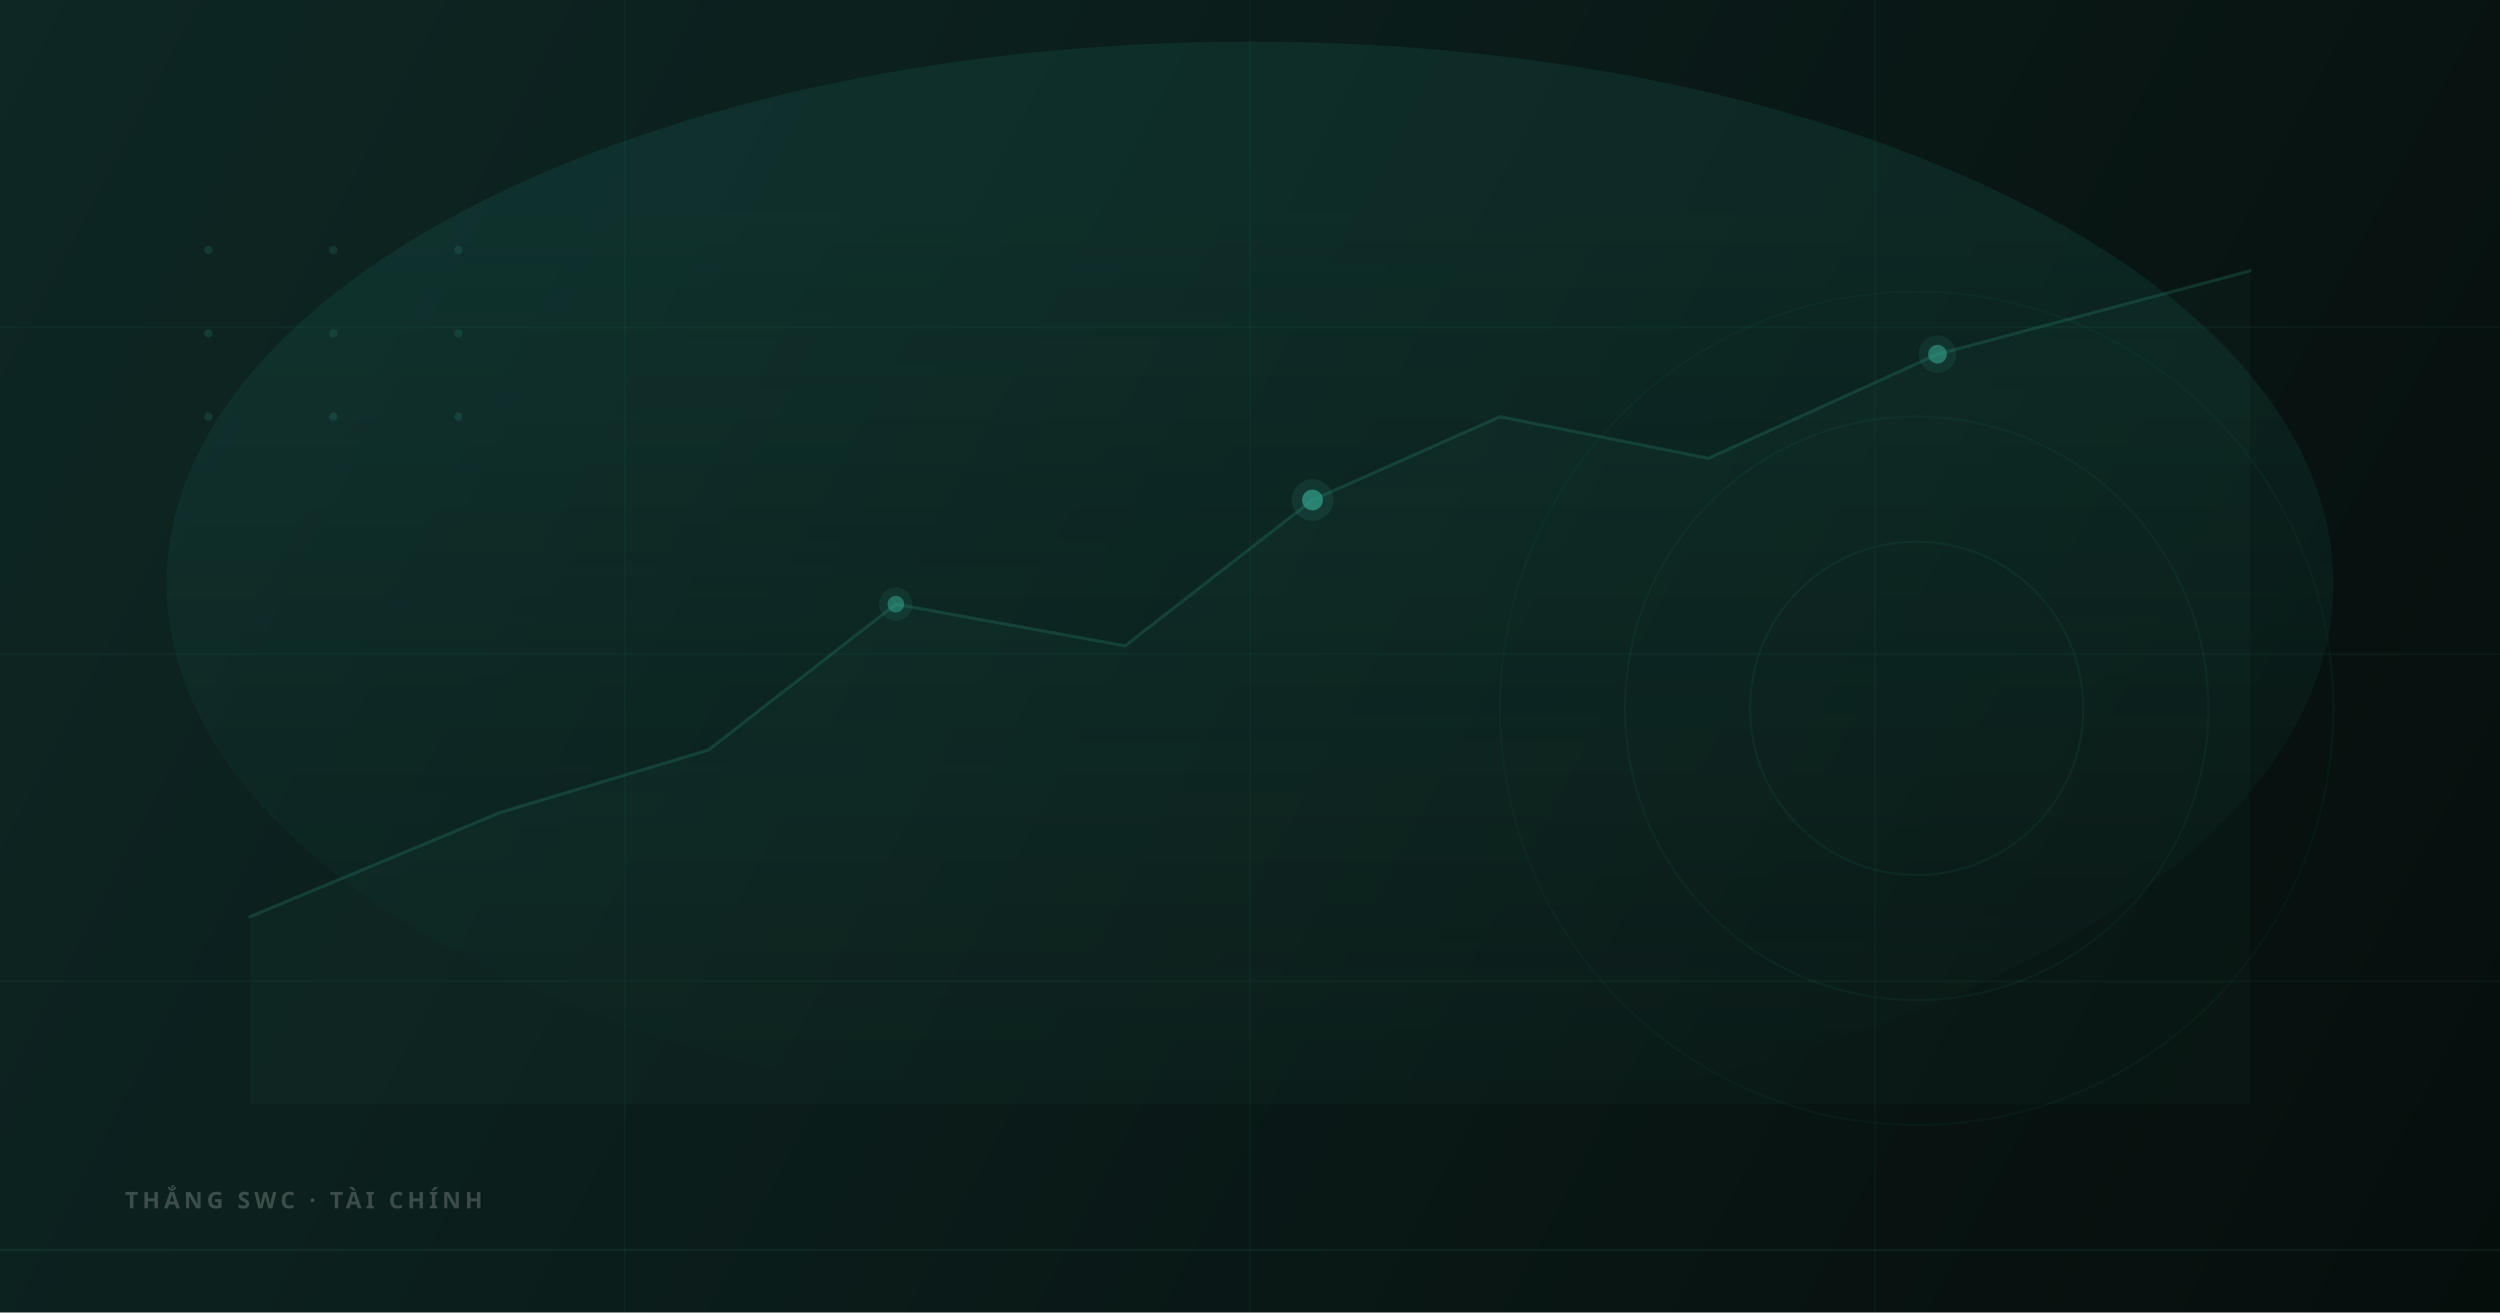
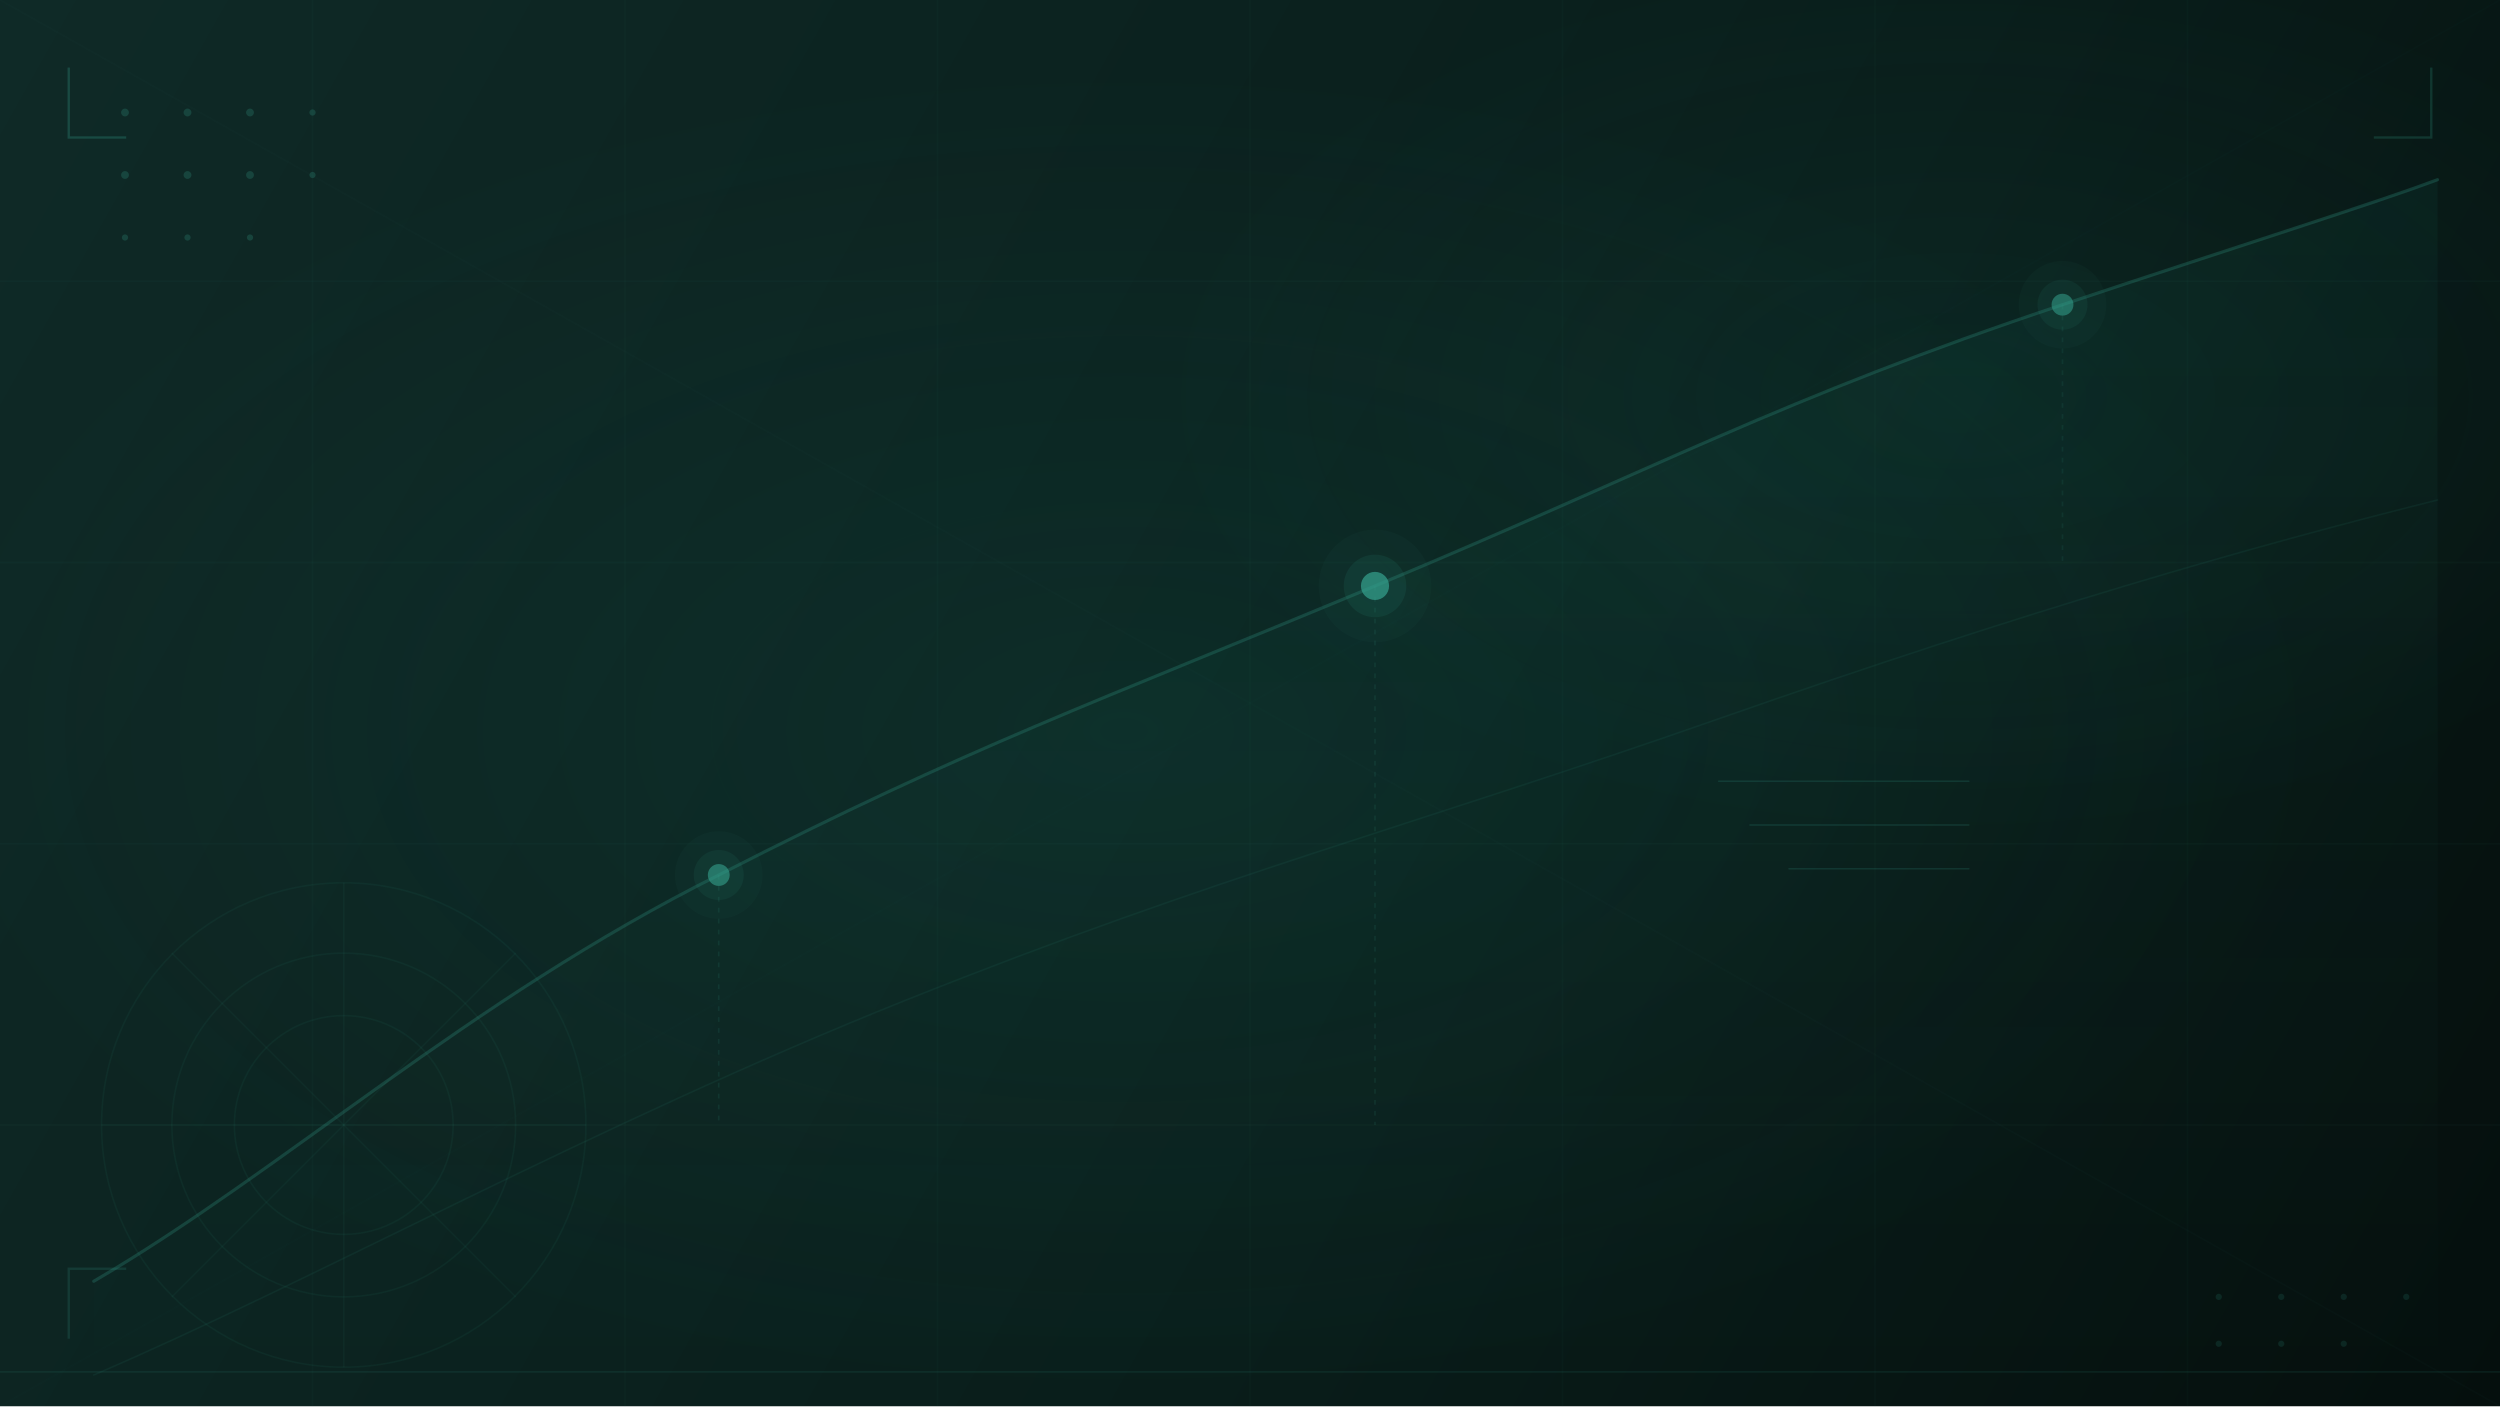
- <svg xmlns="http://www.w3.org/2000/svg" viewBox="0 0 1200 630" fill="none">
+ <svg xmlns="http://www.w3.org/2000/svg" viewBox="0 0 1600 900" fill="none">
  <defs>
-     <linearGradient id="bg" x1="0" y1="0" x2="1200" y2="630" gradientUnits="userSpaceOnUse">
-       <stop offset="0%" stop-color="#0e2724" />
-       <stop offset="100%" stop-color="#060e0c" />
+     <linearGradient id="bg" x1="0" y1="0" x2="1600" y2="900" gradientUnits="userSpaceOnUse">
+       <stop offset="0%" stop-color="#0f2a27" />
+       <stop offset="60%" stop-color="#091d1a" />
+       <stop offset="100%" stop-color="#050f0d" />
    </linearGradient>
-     <linearGradient id="glow" x1="600" y1="100" x2="600" y2="530" gradientUnits="userSpaceOnUse">
-       <stop offset="0%" stop-color="#22917f" stop-opacity="0.14" />
+     <radialGradient id="glow1" cx="45%" cy="52%" r="48%">
+       <stop offset="0%" stop-color="#22917f" stop-opacity="0.11" />
+       <stop offset="100%" stop-color="#22917f" stop-opacity="0" />
+     </radialGradient>
+     <radialGradient id="glow2" cx="78%" cy="28%" r="32%">
+       <stop offset="0%" stop-color="#2ab39e" stop-opacity="0.07" />
+       <stop offset="100%" stop-color="#2ab39e" stop-opacity="0" />
+     </radialGradient>
+     <linearGradient id="area" x1="0" y1="0" x2="0" y2="900" gradientUnits="userSpaceOnUse">
+       <stop offset="0%" stop-color="#22917f" stop-opacity="0.08" />
      <stop offset="100%" stop-color="#22917f" stop-opacity="0" />
    </linearGradient>
  </defs>
-   <rect width="1200" height="630" fill="url(#bg)" />
-   <ellipse cx="600" cy="280" rx="520" ry="260" fill="url(#glow)" />
-   <line x1="0" y1="157" x2="1200" y2="157" stroke="rgba(52,160,140,0.06)" stroke-width="1" />
-   <line x1="0" y1="314" x2="1200" y2="314" stroke="rgba(52,160,140,0.06)" stroke-width="1" />
-   <line x1="0" y1="471" x2="1200" y2="471" stroke="rgba(52,160,140,0.06)" stroke-width="1" />
-   <line x1="300" y1="0" x2="300" y2="630" stroke="rgba(52,160,140,0.05)" stroke-width="1" />
-   <line x1="600" y1="0" x2="600" y2="630" stroke="rgba(52,160,140,0.05)" stroke-width="1" />
-   <line x1="900" y1="0" x2="900" y2="630" stroke="rgba(52,160,140,0.05)" stroke-width="1" />
-   <polyline points="120,440 240,390 340,360 430,290 540,310 630,240 720,200 820,220 930,170 1080,130" stroke="rgba(52,160,140,0.22)" stroke-width="1.5" stroke-linecap="round" stroke-linejoin="round" />
-   <polygon points="120,440 240,390 340,360 430,290 540,310 630,240 720,200 820,220 930,170 1080,130 1080,530 120,530" fill="rgba(52,160,140,0.04)" />
-   <circle cx="430" cy="290" r="4" fill="rgba(52,160,140,0.55)" />
-   <circle cx="430" cy="290" r="8" fill="rgba(52,160,140,0.12)" />
-   <circle cx="630" cy="240" r="5" fill="rgba(52,160,140,0.70)" />
-   <circle cx="630" cy="240" r="10" fill="rgba(52,160,140,0.14)" />
-   <circle cx="930" cy="170" r="4.5" fill="rgba(52,160,140,0.60)" />
-   <circle cx="930" cy="170" r="9" fill="rgba(52,160,140,0.12)" />
-   <circle cx="920" cy="340" r="200" stroke="rgba(52,160,140,0.05)" stroke-width="1" fill="none" />
-   <circle cx="920" cy="340" r="140" stroke="rgba(52,160,140,0.07)" stroke-width="1" fill="none" />
-   <circle cx="920" cy="340" r="80" stroke="rgba(52,160,140,0.09)" stroke-width="1" fill="none" />
-   <g fill="rgba(52,160,140,0.18)">
-     <circle cx="100" cy="120" r="2" />
-     <circle cx="160" cy="120" r="2" />
-     <circle cx="220" cy="120" r="2" />
-     <circle cx="100" cy="160" r="2" />
-     <circle cx="160" cy="160" r="2" />
-     <circle cx="220" cy="160" r="2" />
-     <circle cx="100" cy="200" r="2" />
-     <circle cx="160" cy="200" r="2" />
-     <circle cx="220" cy="200" r="2" />
+   <rect width="1600" height="900" fill="url(#bg)" />
+   <rect width="1600" height="900" fill="url(#glow1)" />
+   <rect width="1600" height="900" fill="url(#glow2)" />
+   <g stroke="rgba(52,160,140,0.042)" stroke-width="1">
+     <line x1="0" y1="180" x2="1600" y2="180" />
+     <line x1="0" y1="360" x2="1600" y2="360" />
+     <line x1="0" y1="540" x2="1600" y2="540" />
+     <line x1="0" y1="720" x2="1600" y2="720" />
  </g>
-   <line x1="0" y1="600" x2="1200" y2="600" stroke="rgba(52,160,140,0.10)" stroke-width="1" />
-   <text x="60" y="580" font-family="system-ui, sans-serif" font-size="11" font-weight="600" letter-spacing="0.18em" fill="rgba(255,255,255,0.20)" text-transform="uppercase">THẮNG SWC · TÀI CHÍNH</text>
+   <g stroke="rgba(52,160,140,0.032)" stroke-width="1">
+     <line x1="200" y1="0" x2="200" y2="900" />
+     <line x1="400" y1="0" x2="400" y2="900" />
+     <line x1="600" y1="0" x2="600" y2="900" />
+     <line x1="800" y1="0" x2="800" y2="900" />
+     <line x1="1000" y1="0" x2="1000" y2="900" />
+     <line x1="1200" y1="0" x2="1200" y2="900" />
+     <line x1="1400" y1="0" x2="1400" y2="900" />
+   </g>
+   <line x1="0" y1="0" x2="1600" y2="900" stroke="rgba(52,160,140,0.022)" stroke-width="1" />
+   <line x1="0" y1="900" x2="1600" y2="0" stroke="rgba(52,160,140,0.016)" stroke-width="1" />
+   <path d="M 60,820 C 180,750 300,640 460,560 C 620,478 700,450 880,375 C 1060,300 1140,255 1320,195 C 1440,155 1520,130 1560,115" stroke="rgba(52,160,140,0.26)" stroke-width="2" stroke-linecap="round" />
+   <path d="M 60,820 C 180,750 300,640 460,560 C 620,478 700,450 880,375 C 1060,300 1140,255 1320,195 C 1440,155 1520,130 1560,115 L 1560,900 L 60,900 Z" fill="url(#area)" />
+   <path d="M 60,880 C 200,820 380,720 580,640 C 780,560 900,530 1100,460 C 1300,390 1440,350 1560,320" stroke="rgba(52,160,140,0.09)" stroke-width="1" stroke-linecap="round" />
+   <circle cx="460" cy="560" r="28" fill="rgba(52,160,140,0.04)" />
+   <circle cx="460" cy="560" r="16" fill="rgba(52,160,140,0.09)" />
+   <circle cx="460" cy="560" r="7" fill="rgba(52,160,140,0.60)" />
+   <circle cx="880" cy="375" r="36" fill="rgba(52,160,140,0.04)" />
+   <circle cx="880" cy="375" r="20" fill="rgba(52,160,140,0.11)" />
+   <circle cx="880" cy="375" r="9" fill="rgba(52,160,140,0.72)" />
+   <circle cx="1320" cy="195" r="28" fill="rgba(52,160,140,0.04)" />
+   <circle cx="1320" cy="195" r="16" fill="rgba(52,160,140,0.09)" />
+   <circle cx="1320" cy="195" r="7" fill="rgba(52,160,140,0.55)" />
+   <line x1="460" y1="560" x2="460" y2="720" stroke="rgba(52,160,140,0.12)" stroke-width="1" stroke-dasharray="3 4" />
+   <line x1="880" y1="375" x2="880" y2="720" stroke="rgba(52,160,140,0.12)" stroke-width="1" stroke-dasharray="3 4" />
+   <line x1="1320" y1="195" x2="1320" y2="360" stroke="rgba(52,160,140,0.10)" stroke-width="1" stroke-dasharray="3 4" />
+   <g stroke="rgba(52,160,140,0.07)" stroke-width="1" fill="none">
+     <circle cx="220" cy="720" r="70" />
+     <circle cx="220" cy="720" r="110" />
+     <circle cx="220" cy="720" r="155" />
+   </g>
+   <g stroke="rgba(52,160,140,0.06)" stroke-width="1">
+     <line x1="220" y1="565" x2="220" y2="875" />
+     <line x1="65" y1="720" x2="375" y2="720" />
+     <line x1="110" y1="610" x2="330" y2="830" />
+     <line x1="110" y1="830" x2="330" y2="610" />
+   </g>
+   <g stroke="rgba(52,160,140,0.18)" stroke-width="1" stroke-linecap="round">
+     <line x1="1100" y1="500" x2="1260" y2="500" />
+     <line x1="1120" y1="528" x2="1260" y2="528" />
+     <line x1="1145" y1="556" x2="1260" y2="556" />
+   </g>
+   <g fill="rgba(52,160,140,0.24)">
+     <circle cx="80" cy="72" r="2.5" />
+     <circle cx="120" cy="72" r="2.5" />
+     <circle cx="160" cy="72" r="2.5" />
+     <circle cx="200" cy="72" r="2" />
+     <circle cx="80" cy="112" r="2.5" />
+     <circle cx="120" cy="112" r="2.5" />
+     <circle cx="160" cy="112" r="2.5" />
+     <circle cx="200" cy="112" r="2" />
+     <circle cx="80" cy="152" r="2" />
+     <circle cx="120" cy="152" r="2" />
+     <circle cx="160" cy="152" r="2" />
+   </g>
+   <g fill="rgba(52,160,140,0.15)">
+     <circle cx="1420" cy="830" r="2" />
+     <circle cx="1460" cy="830" r="2" />
+     <circle cx="1500" cy="830" r="2" />
+     <circle cx="1540" cy="830" r="2" />
+     <circle cx="1420" cy="860" r="2" />
+     <circle cx="1460" cy="860" r="2" />
+     <circle cx="1500" cy="860" r="2" />
+   </g>
+   <path d="M 44,44 L 44,88 L 80,88" stroke="rgba(52,160,140,0.28)" stroke-width="1.5" stroke-linecap="square" fill="none" />
+   <path d="M 1556,44 L 1556,88 L 1520,88" stroke="rgba(52,160,140,0.22)" stroke-width="1.5" stroke-linecap="square" fill="none" />
+   <path d="M 44,856 L 44,812 L 80,812" stroke="rgba(52,160,140,0.18)" stroke-width="1.5" stroke-linecap="square" fill="none" />
+   <line x1="0" y1="878" x2="1600" y2="878" stroke="rgba(52,160,140,0.12)" stroke-width="1" />
</svg>
